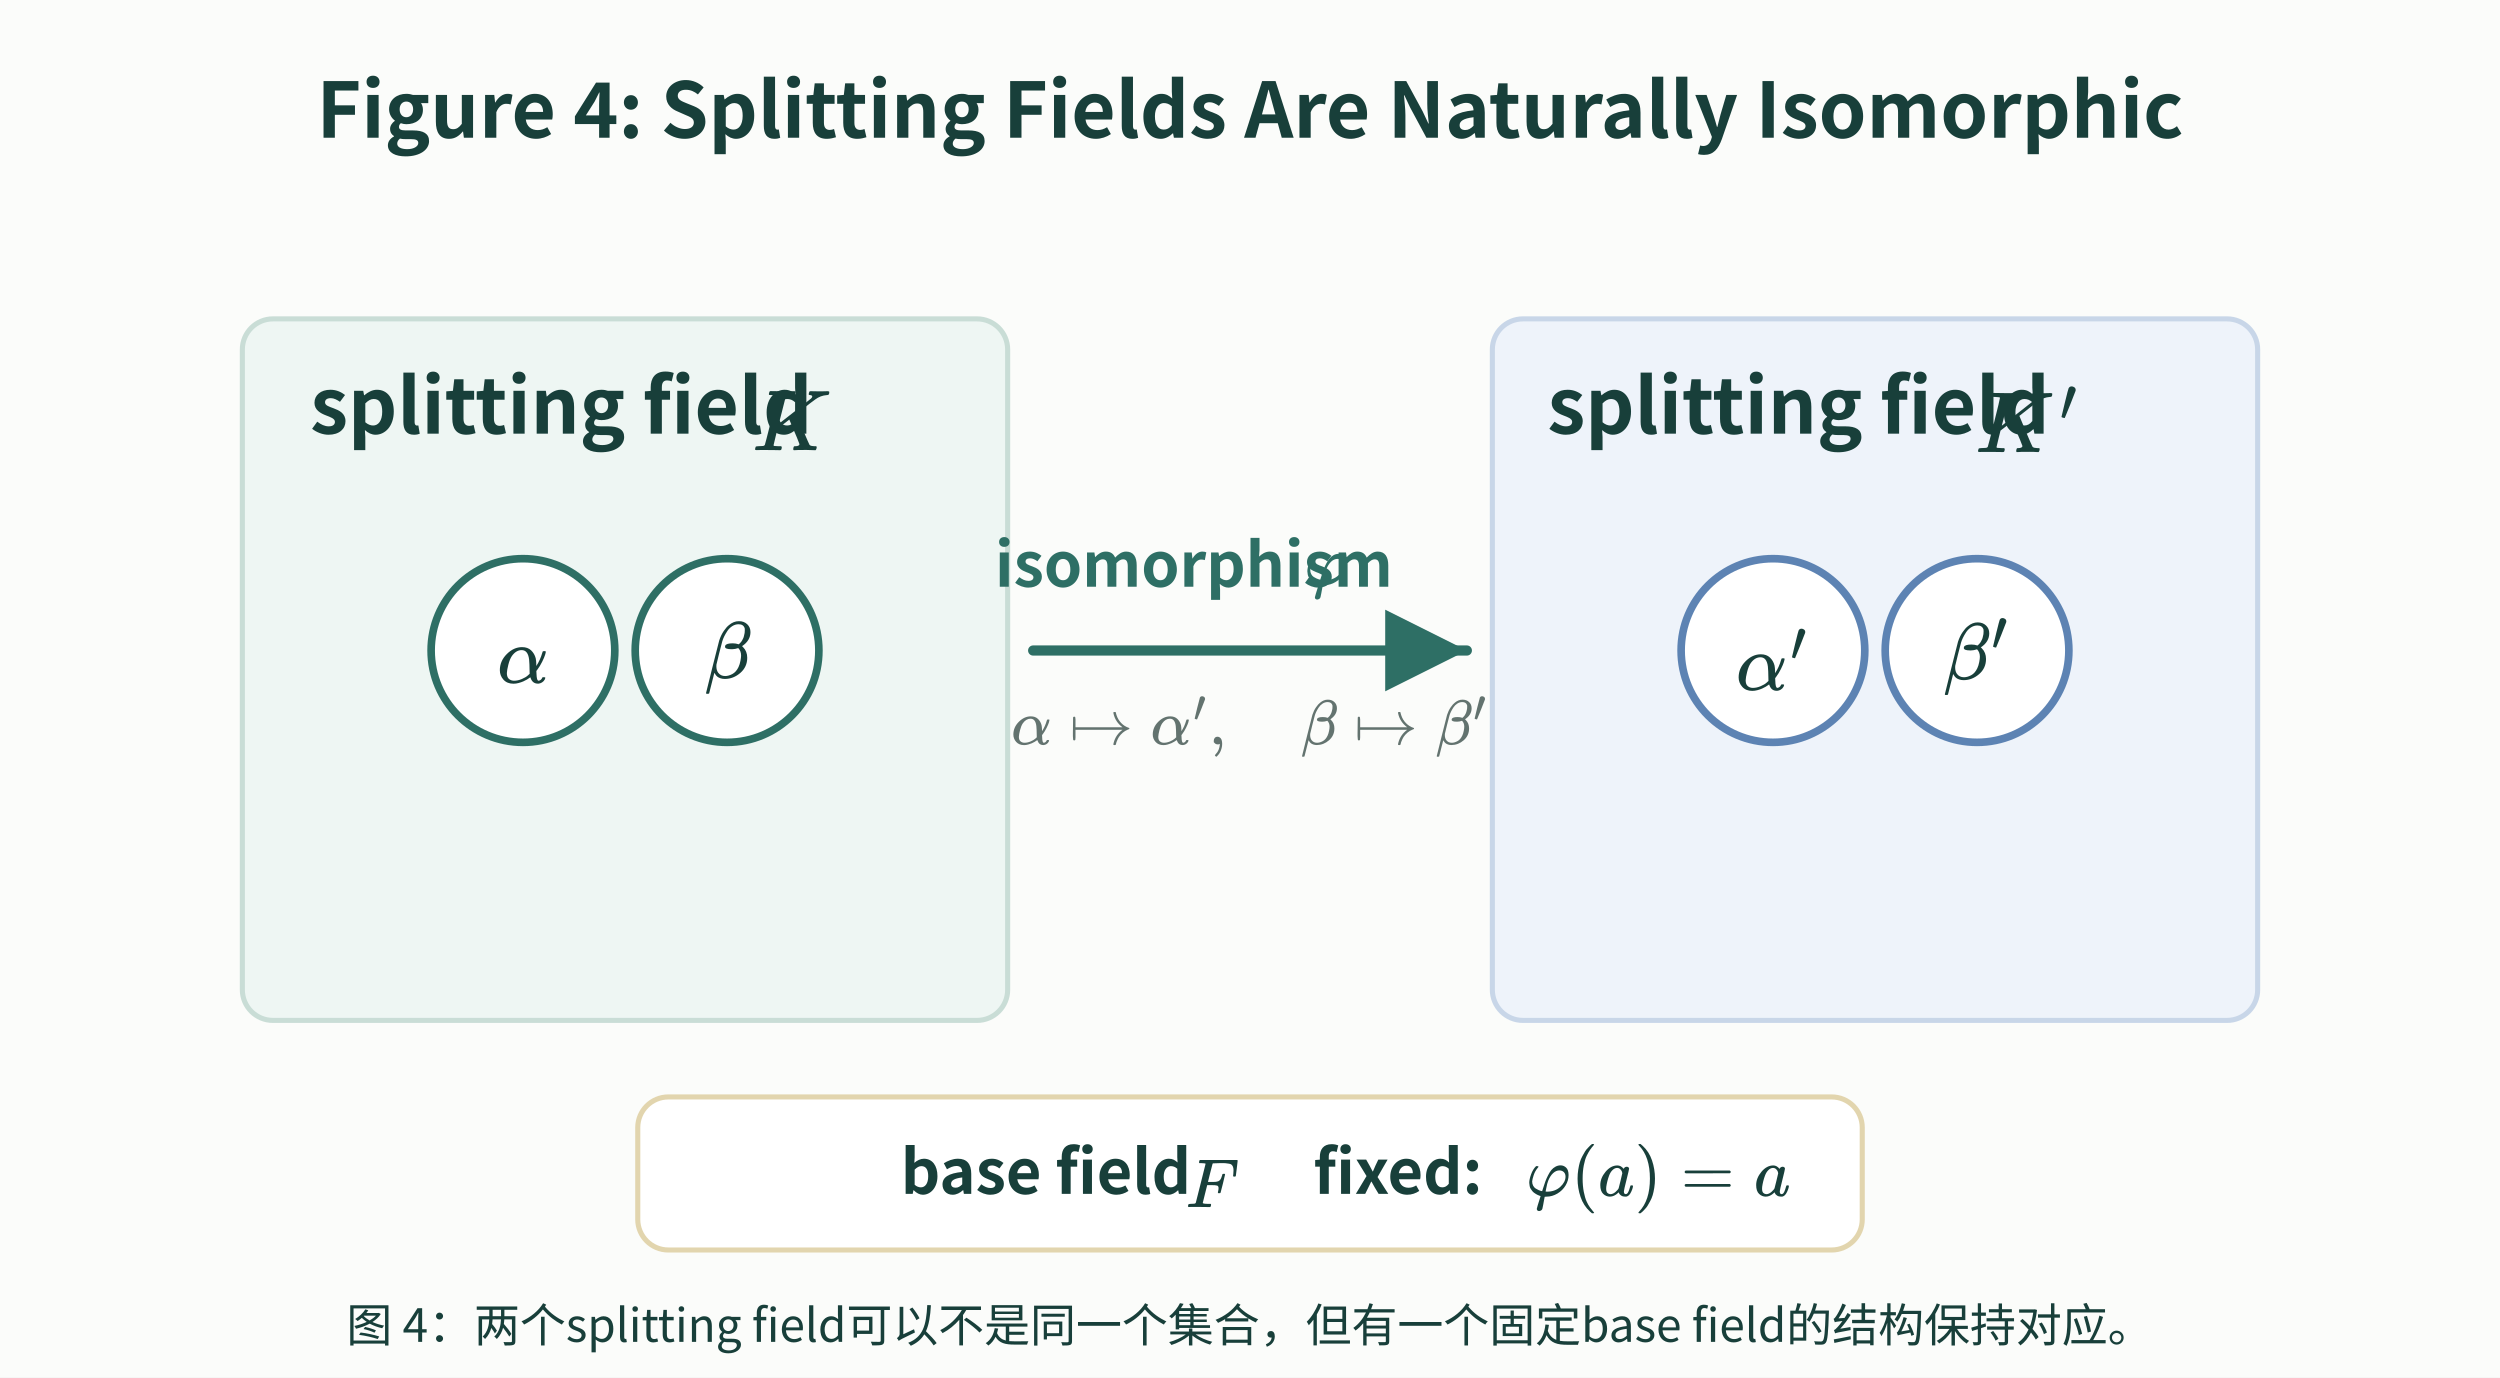
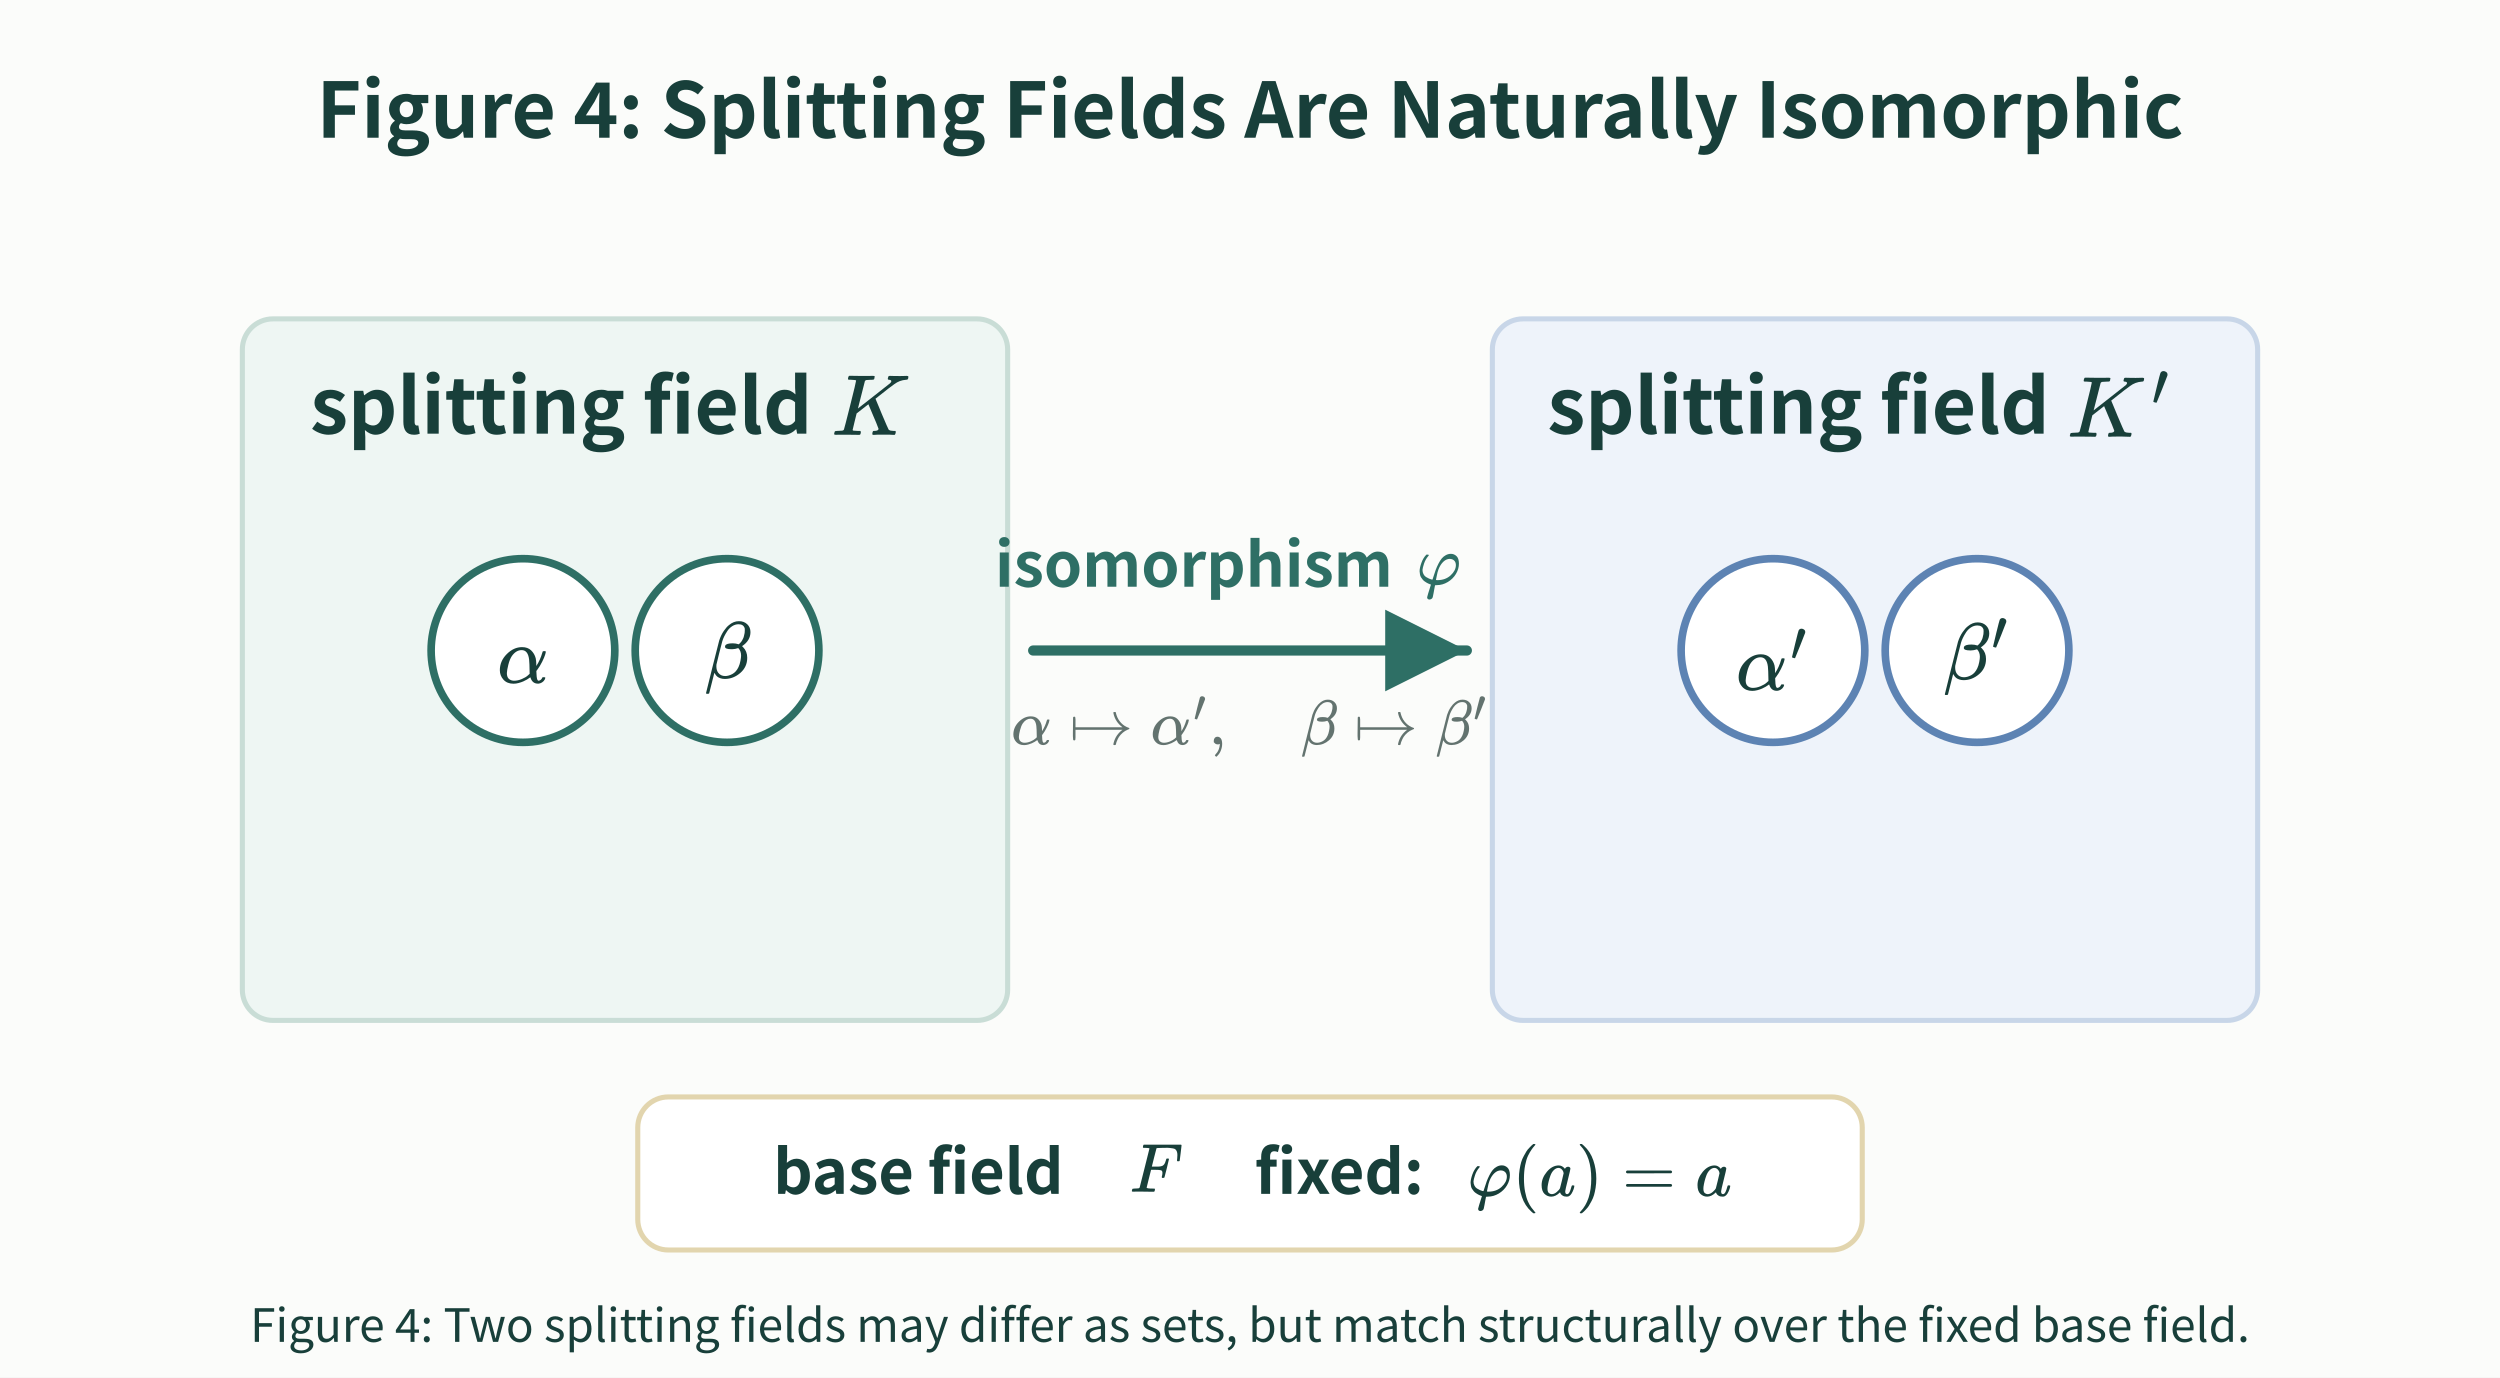
<svg xmlns="http://www.w3.org/2000/svg" width="980" height="540" viewBox="0 0 980 540" role="img" aria-label="Figure 4: Splitting Fields Are Naturally Isomorphic">
  <rect width="100%" height="100%" fill="#fbfcfa" />
  <defs>
    <marker id="arrow" markerWidth="12" markerHeight="12" refX="10" refY="6" orient="auto">
      <path d="M2,2 L10,6 L2,10 Z" fill="#2e6f65" />
    </marker>
    <filter id="shadow" x="-20%" y="-20%" width="140%" height="140%">
      <feDropShadow dx="0" dy="3" stdDeviation="4" flood-color="#12332f" flood-opacity="0.12" />
    </filter>
  </defs>
  <text x="490.0" y="54" font-family="Microsoft YaHei, Noto Sans CJK SC, Arial, sans-serif" font-size="30" font-weight="700" fill="#183f3a" text-anchor="middle">Figure 4: Splitting Fields Are Naturally Isomorphic</text>
  <rect x="95" y="125" width="300" height="275" rx="12" fill="#eef6f3" stroke="#c9ddd6" stroke-width="2" />
  <rect x="585" y="125" width="300" height="275" rx="12" fill="#eef3fa" stroke="#c8d6e8" stroke-width="2" />
  <text x="220" y="170" font-family="Microsoft YaHei, Noto Sans CJK SC, Arial, sans-serif" font-size="30" font-weight="700" fill="#183f3a" text-anchor="middle">splitting field</text>
-   <svg x="294.92" y="153.31" width="30.17" height="23.17" viewBox="0 -683 889 683" color="#183f3a" overflow="visible">
+   <svg x="325.92" y="147.31" width="30.17" height="23.17" viewBox="0 -683 889 683" color="#183f3a" overflow="visible">
    <g stroke="currentColor" fill="currentColor" stroke-width="0" transform="scale(1,-1)">
      <g data-mml-node="math">
        <g data-mml-node="mi">
          <path data-c="1D43E" d="M285 628Q285 635 228 637Q205 637 198 638T191 647Q191 649 193 661Q199 681 203 682Q205 683 214 683H219Q260 681 355 681Q389 681 418 681T463 682T483 682Q500 682 500 674Q500 669 497 660Q496 658 496 654T495 648T493 644T490 641T486 639T479 638T470 637T456 637Q416 636 405 634T387 623L306 305Q307 305 490 449T678 597Q692 611 692 620Q692 635 667 637Q651 637 651 648Q651 650 654 662T659 677Q662 682 676 682Q680 682 711 681T791 680Q814 680 839 681T869 682Q889 682 889 672Q889 650 881 642Q878 637 862 637Q787 632 726 586Q710 576 656 534T556 455L509 418L518 396Q527 374 546 329T581 244Q656 67 661 61Q663 59 666 57Q680 47 717 46H738Q744 38 744 37T741 19Q737 6 731 0H720Q680 3 625 3Q503 3 488 0H478Q472 6 472 9T474 27Q478 40 480 43T491 46H494Q544 46 544 71Q544 75 517 141T485 216L427 354L359 301L291 248L268 155Q245 63 245 58Q245 51 253 49T303 46H334Q340 37 340 35Q340 19 333 5Q328 0 317 0Q314 0 280 1T180 2Q118 2 85 2T49 1Q31 1 31 11Q31 13 34 25Q38 41 42 43T65 46Q92 46 125 49Q139 52 144 61Q147 65 216 339T285 628Z" />
        </g>
      </g>
    </g>
  </svg>
  <text x="705" y="170" font-family="Microsoft YaHei, Noto Sans CJK SC, Arial, sans-serif" font-size="30" font-weight="700" fill="#183f3a" text-anchor="middle">splitting field</text>
-   <svg x="774.32" y="151.46" width="41.36" height="25.76" viewBox="0 -759 1218.5 759" color="#183f3a" overflow="visible">
+   <svg x="810.32" y="145.46" width="41.36" height="25.76" viewBox="0 -759 1218.5 759" color="#183f3a" overflow="visible">
    <g stroke="currentColor" fill="currentColor" stroke-width="0" transform="scale(1,-1)">
      <g data-mml-node="math">
        <g data-mml-node="msup">
          <g data-mml-node="mi">
            <path data-c="1D43E" d="M285 628Q285 635 228 637Q205 637 198 638T191 647Q191 649 193 661Q199 681 203 682Q205 683 214 683H219Q260 681 355 681Q389 681 418 681T463 682T483 682Q500 682 500 674Q500 669 497 660Q496 658 496 654T495 648T493 644T490 641T486 639T479 638T470 637T456 637Q416 636 405 634T387 623L306 305Q307 305 490 449T678 597Q692 611 692 620Q692 635 667 637Q651 637 651 648Q651 650 654 662T659 677Q662 682 676 682Q680 682 711 681T791 680Q814 680 839 681T869 682Q889 682 889 672Q889 650 881 642Q878 637 862 637Q787 632 726 586Q710 576 656 534T556 455L509 418L518 396Q527 374 546 329T581 244Q656 67 661 61Q663 59 666 57Q680 47 717 46H738Q744 38 744 37T741 19Q737 6 731 0H720Q680 3 625 3Q503 3 488 0H478Q472 6 472 9T474 27Q478 40 480 43T491 46H494Q544 46 544 71Q544 75 517 141T485 216L427 354L359 301L291 248L268 155Q245 63 245 58Q245 51 253 49T303 46H334Q340 37 340 35Q340 19 333 5Q328 0 317 0Q314 0 280 1T180 2Q118 2 85 2T49 1Q31 1 31 11Q31 13 34 25Q38 41 42 43T65 46Q92 46 125 49Q139 52 144 61Q147 65 216 339T285 628Z" />
          </g>
          <g data-mml-node="mo" transform="translate(974,363) scale(0.707)">
            <path data-c="2032" d="M79 43Q73 43 52 49T30 61Q30 68 85 293T146 528Q161 560 198 560Q218 560 240 545T262 501Q262 496 260 486Q259 479 173 263T84 45T79 43Z" />
          </g>
        </g>
      </g>
    </g>
  </svg>
  <circle cx="205" cy="255" r="36" fill="#fff" stroke="#2e6f65" stroke-width="3" />
  <circle cx="285" cy="255" r="36" fill="#fff" stroke="#2e6f65" stroke-width="3" />
  <svg x="194.86" y="253.67" width="20.27" height="14.35" viewBox="0 -442 640 453" color="#183f3a" overflow="visible">
    <g stroke="currentColor" fill="currentColor" stroke-width="0" transform="scale(1,-1)">
      <g data-mml-node="math">
        <g data-mml-node="mi">
          <path data-c="1D6FC" d="M34 156Q34 270 120 356T309 442Q379 442 421 402T478 304Q484 275 485 237V208Q534 282 560 374Q564 388 566 390T582 393Q603 393 603 385Q603 376 594 346T558 261T497 161L486 147L487 123Q489 67 495 47T514 26Q528 28 540 37T557 60Q559 67 562 68T577 70Q597 70 597 62Q597 56 591 43Q579 19 556 5T512 -10H505Q438 -10 414 62L411 69L400 61Q390 53 370 41T325 18T267 -2T203 -11Q124 -11 79 39T34 156ZM208 26Q257 26 306 47T379 90L403 112Q401 255 396 290Q382 405 304 405Q235 405 183 332Q156 292 139 224T121 120Q121 71 146 49T208 26Z" />
        </g>
      </g>
    </g>
  </svg>
  <svg x="276.03" y="243.50" width="17.93" height="28.48" viewBox="0 -705 566 899" color="#183f3a" overflow="visible">
    <g stroke="currentColor" fill="currentColor" stroke-width="0" transform="scale(1,-1)">
      <g data-mml-node="math">
        <g data-mml-node="mi">
          <path data-c="1D6FD" d="M29 -194Q23 -188 23 -186Q23 -183 102 134T186 465Q208 533 243 584T309 658Q365 705 429 705H431Q493 705 533 667T573 570Q573 465 469 396L482 383Q533 332 533 252Q533 139 448 65T257 -10Q227 -10 203 -2T165 17T143 40T131 59T126 65L62 -188Q60 -194 42 -194H29ZM353 431Q392 431 427 419L432 422Q436 426 439 429T449 439T461 453T472 471T484 495T493 524T501 560Q503 569 503 593Q503 611 502 616Q487 667 426 667Q384 667 347 643T286 582T247 514T224 455Q219 439 186 308T152 168Q151 163 151 147Q151 99 173 68Q204 26 260 26Q302 26 349 51T425 137Q441 171 449 214T457 279Q457 337 422 372Q380 358 347 358H337Q258 358 258 389Q258 396 261 403Q275 431 353 431Z" />
        </g>
      </g>
    </g>
  </svg>
  <circle cx="695" cy="255" r="36" fill="#fff" stroke="#5d83b3" stroke-width="3" />
  <circle cx="775" cy="255" r="36" fill="#fff" stroke="#5d83b3" stroke-width="3" />
  <svg x="680.47" y="246.44" width="29.06" height="24.39" viewBox="0 -759 917.5 770" color="#183f3a" overflow="visible">
    <g stroke="currentColor" fill="currentColor" stroke-width="0" transform="scale(1,-1)">
      <g data-mml-node="math">
        <g data-mml-node="msup">
          <g data-mml-node="mi">
            <path data-c="1D6FC" d="M34 156Q34 270 120 356T309 442Q379 442 421 402T478 304Q484 275 485 237V208Q534 282 560 374Q564 388 566 390T582 393Q603 393 603 385Q603 376 594 346T558 261T497 161L486 147L487 123Q489 67 495 47T514 26Q528 28 540 37T557 60Q559 67 562 68T577 70Q597 70 597 62Q597 56 591 43Q579 19 556 5T512 -10H505Q438 -10 414 62L411 69L400 61Q390 53 370 41T325 18T267 -2T203 -11Q124 -11 79 39T34 156ZM208 26Q257 26 306 47T379 90L403 112Q401 255 396 290Q382 405 304 405Q235 405 183 332Q156 292 139 224T121 120Q121 71 146 49T208 26Z" />
          </g>
          <g data-mml-node="mo" transform="translate(673,363) scale(0.707)">
            <path data-c="2032" d="M79 43Q73 43 52 49T30 61Q30 68 85 293T146 528Q161 560 198 560Q218 560 240 545T262 501Q262 496 260 486Q259 479 173 263T84 45T79 43Z" />
          </g>
        </g>
      </g>
    </g>
  </svg>
  <svg x="761.64" y="242.27" width="26.71" height="30.18" viewBox="0 -759 843.5 953" color="#183f3a" overflow="visible">
    <g stroke="currentColor" fill="currentColor" stroke-width="0" transform="scale(1,-1)">
      <g data-mml-node="math">
        <g data-mml-node="msup">
          <g data-mml-node="mi">
            <path data-c="1D6FD" d="M29 -194Q23 -188 23 -186Q23 -183 102 134T186 465Q208 533 243 584T309 658Q365 705 429 705H431Q493 705 533 667T573 570Q573 465 469 396L482 383Q533 332 533 252Q533 139 448 65T257 -10Q227 -10 203 -2T165 17T143 40T131 59T126 65L62 -188Q60 -194 42 -194H29ZM353 431Q392 431 427 419L432 422Q436 426 439 429T449 439T461 453T472 471T484 495T493 524T501 560Q503 569 503 593Q503 611 502 616Q487 667 426 667Q384 667 347 643T286 582T247 514T224 455Q219 439 186 308T152 168Q151 163 151 147Q151 99 173 68Q204 26 260 26Q302 26 349 51T425 137Q441 171 449 214T457 279Q457 337 422 372Q380 358 347 358H337Q258 358 258 389Q258 396 261 403Q275 431 353 431Z" />
          </g>
          <g data-mml-node="mo" transform="translate(599,363) scale(0.707)">
            <path data-c="2032" d="M79 43Q73 43 52 49T30 61Q30 68 85 293T146 528Q161 560 198 560Q218 560 240 545T262 501Q262 496 260 486Q259 479 173 263T84 45T79 43Z" />
          </g>
        </g>
      </g>
    </g>
  </svg>
  <line x1="405" y1="255" x2="575" y2="255" stroke="#2e6f65" stroke-width="4" stroke-linecap="round" marker-end="url(#arrow)" />
  <text x="468" y="230" font-family="Microsoft YaHei, Noto Sans CJK SC, Arial, sans-serif" font-size="24" font-weight="700" fill="#2e6f65" text-anchor="middle">isomorphism</text>
-   <svg x="511.12" y="217.10" width="17.76" height="17.92" viewBox="0 -442 654 660" color="#2e6f65" overflow="visible">
+   <svg x="555.12" y="217.10" width="17.76" height="17.92" viewBox="0 -442 654 660" color="#2e6f65" overflow="visible">
    <g stroke="currentColor" fill="currentColor" stroke-width="0" transform="scale(1,-1)">
      <g data-mml-node="math">
        <g data-mml-node="mi">
          <path data-c="1D711" d="M92 210Q92 176 106 149T142 108T185 85T220 72L235 70L237 71L250 112Q268 170 283 211T322 299T370 375T429 423T502 442Q547 442 582 410T618 302Q618 224 575 152T457 35T299 -10Q273 -10 273 -12L266 -48Q260 -83 252 -125T241 -179Q236 -203 215 -212Q204 -218 190 -218Q159 -215 159 -185Q159 -175 214 -2L209 0Q204 2 195 5T173 14T147 28T120 46T94 71T71 103T56 142T50 190Q50 238 76 311T149 431H162Q183 431 183 423Q183 417 175 409Q134 361 114 300T92 210ZM574 278Q574 320 550 344T486 369Q437 369 394 329T323 218Q309 184 295 109L286 64Q304 62 306 62Q423 62 498 131T574 278Z" />
        </g>
      </g>
    </g>
  </svg>
  <svg x="396.39" y="272.92" width="187.22" height="23.72" viewBox="0 -759 7522.7 953" color="#63736f" overflow="visible">
    <g stroke="currentColor" fill="currentColor" stroke-width="0" transform="scale(1,-1)">
      <g data-mml-node="math">
        <g data-mml-node="mi">
          <path data-c="1D6FC" d="M34 156Q34 270 120 356T309 442Q379 442 421 402T478 304Q484 275 485 237V208Q534 282 560 374Q564 388 566 390T582 393Q603 393 603 385Q603 376 594 346T558 261T497 161L486 147L487 123Q489 67 495 47T514 26Q528 28 540 37T557 60Q559 67 562 68T577 70Q597 70 597 62Q597 56 591 43Q579 19 556 5T512 -10H505Q438 -10 414 62L411 69L400 61Q390 53 370 41T325 18T267 -2T203 -11Q124 -11 79 39T34 156ZM208 26Q257 26 306 47T379 90L403 112Q401 255 396 290Q382 405 304 405Q235 405 183 332Q156 292 139 224T121 120Q121 71 146 49T208 26Z" />
        </g>
        <g data-mml-node="mo" transform="translate(917.8,0)">
          <path data-c="21A6" d="M95 155V109Q95 83 92 73T75 63Q61 63 58 74T54 130Q54 140 54 180T55 250Q55 421 57 425Q61 437 75 437Q88 437 91 428T95 393V345V270H835Q719 357 692 493Q692 494 692 496T691 499Q691 511 708 511H711Q720 511 723 510T729 506T732 497T735 481T743 456Q765 389 816 336T935 261Q944 258 944 250Q944 244 939 241T915 231T877 212Q836 186 806 152T761 85T740 35T732 4Q730 -6 727 -8T711 -11Q691 -11 691 0Q691 7 696 25Q728 151 835 230H95V155Z" />
        </g>
        <g data-mml-node="msup" transform="translate(2195.6,0)">
          <g data-mml-node="mi">
            <path data-c="1D6FC" d="M34 156Q34 270 120 356T309 442Q379 442 421 402T478 304Q484 275 485 237V208Q534 282 560 374Q564 388 566 390T582 393Q603 393 603 385Q603 376 594 346T558 261T497 161L486 147L487 123Q489 67 495 47T514 26Q528 28 540 37T557 60Q559 67 562 68T577 70Q597 70 597 62Q597 56 591 43Q579 19 556 5T512 -10H505Q438 -10 414 62L411 69L400 61Q390 53 370 41T325 18T267 -2T203 -11Q124 -11 79 39T34 156ZM208 26Q257 26 306 47T379 90L403 112Q401 255 396 290Q382 405 304 405Q235 405 183 332Q156 292 139 224T121 120Q121 71 146 49T208 26Z" />
          </g>
          <g data-mml-node="mo" transform="translate(673,363) scale(0.707)">
            <path data-c="2032" d="M79 43Q73 43 52 49T30 61Q30 68 85 293T146 528Q161 560 198 560Q218 560 240 545T262 501Q262 496 260 486Q259 479 173 263T84 45T79 43Z" />
          </g>
        </g>
        <g data-mml-node="mo" transform="translate(3113,0)">
          <path data-c="2C" d="M78 35T78 60T94 103T137 121Q165 121 187 96T210 8Q210 -27 201 -60T180 -117T154 -158T130 -185T117 -194Q113 -194 104 -185T95 -172Q95 -168 106 -156T131 -126T157 -76T173 -3V9L172 8Q170 7 167 6T161 3T152 1T140 0Q113 0 96 17Z" />
        </g>
        <g data-mml-node="mstyle" transform="translate(3391,0)">
          <g data-mml-node="mspace" />
        </g>
        <g data-mml-node="mi" transform="translate(4557.7,0)">
          <path data-c="1D6FD" d="M29 -194Q23 -188 23 -186Q23 -183 102 134T186 465Q208 533 243 584T309 658Q365 705 429 705H431Q493 705 533 667T573 570Q573 465 469 396L482 383Q533 332 533 252Q533 139 448 65T257 -10Q227 -10 203 -2T165 17T143 40T131 59T126 65L62 -188Q60 -194 42 -194H29ZM353 431Q392 431 427 419L432 422Q436 426 439 429T449 439T461 453T472 471T484 495T493 524T501 560Q503 569 503 593Q503 611 502 616Q487 667 426 667Q384 667 347 643T286 582T247 514T224 455Q219 439 186 308T152 168Q151 163 151 147Q151 99 173 68Q204 26 260 26Q302 26 349 51T425 137Q441 171 449 214T457 279Q457 337 422 372Q380 358 347 358H337Q258 358 258 389Q258 396 261 403Q275 431 353 431Z" />
        </g>
        <g data-mml-node="mo" transform="translate(5401.5,0)">
          <path data-c="21A6" d="M95 155V109Q95 83 92 73T75 63Q61 63 58 74T54 130Q54 140 54 180T55 250Q55 421 57 425Q61 437 75 437Q88 437 91 428T95 393V345V270H835Q719 357 692 493Q692 494 692 496T691 499Q691 511 708 511H711Q720 511 723 510T729 506T732 497T735 481T743 456Q765 389 816 336T935 261Q944 258 944 250Q944 244 939 241T915 231T877 212Q836 186 806 152T761 85T740 35T732 4Q730 -6 727 -8T711 -11Q691 -11 691 0Q691 7 696 25Q728 151 835 230H95V155Z" />
        </g>
        <g data-mml-node="msup" transform="translate(6679.2,0)">
          <g data-mml-node="mi">
            <path data-c="1D6FD" d="M29 -194Q23 -188 23 -186Q23 -183 102 134T186 465Q208 533 243 584T309 658Q365 705 429 705H431Q493 705 533 667T573 570Q573 465 469 396L482 383Q533 332 533 252Q533 139 448 65T257 -10Q227 -10 203 -2T165 17T143 40T131 59T126 65L62 -188Q60 -194 42 -194H29ZM353 431Q392 431 427 419L432 422Q436 426 439 429T449 439T461 453T472 471T484 495T493 524T501 560Q503 569 503 593Q503 611 502 616Q487 667 426 667Q384 667 347 643T286 582T247 514T224 455Q219 439 186 308T152 168Q151 163 151 147Q151 99 173 68Q204 26 260 26Q302 26 349 51T425 137Q441 171 449 214T457 279Q457 337 422 372Q380 358 347 358H337Q258 358 258 389Q258 396 261 403Q275 431 353 431Z" />
          </g>
          <g data-mml-node="mo" transform="translate(599,363) scale(0.707)">
            <path data-c="2032" d="M79 43Q73 43 52 49T30 61Q30 68 85 293T146 528Q161 560 198 560Q218 560 240 545T262 501Q262 496 260 486Q259 479 173 263T84 45T79 43Z" />
          </g>
        </g>
      </g>
    </g>
  </svg>
  <rect x="250" y="430" width="480" height="60" rx="12" fill="#fff" stroke="#e2d5ae" stroke-width="2" />
-   <text x="410" y="468" font-family="Microsoft YaHei, Noto Sans CJK SC, Arial, sans-serif" font-size="24" font-weight="700" fill="#183f3a" text-anchor="middle">base field</text>
-   <svg x="464.83" y="454.71" width="20.34" height="18.46" viewBox="0 -680 749 680" color="#183f3a" overflow="visible">
+   <text x="360" y="468" font-family="Microsoft YaHei, Noto Sans CJK SC, Arial, sans-serif" font-size="24" font-weight="700" fill="#183f3a" text-anchor="middle">base field</text>
+   <svg x="442.83" y="448.71" width="20.34" height="18.46" viewBox="0 -680 749 680" color="#183f3a" overflow="visible">
    <g stroke="currentColor" fill="currentColor" stroke-width="0" transform="scale(1,-1)">
      <g data-mml-node="math">
        <g data-mml-node="mi">
          <path data-c="1D439" d="M48 1Q31 1 31 11Q31 13 34 25Q38 41 42 43T65 46Q92 46 125 49Q139 52 144 61Q146 66 215 342T285 622Q285 629 281 629Q273 632 228 634H197Q191 640 191 642T193 659Q197 676 203 680H742Q749 676 749 669Q749 664 736 557T722 447Q720 440 702 440H690Q683 445 683 453Q683 454 686 477T689 530Q689 560 682 579T663 610T626 626T575 633T503 634H480Q398 633 393 631Q388 629 386 623Q385 622 352 492L320 363H375Q378 363 398 363T426 364T448 367T472 374T489 386Q502 398 511 419T524 457T529 475Q532 480 548 480H560Q567 475 567 470Q567 467 536 339T502 207Q500 200 482 200H470Q463 206 463 212Q463 215 468 234T473 274Q473 303 453 310T364 317H309L277 190Q245 66 245 60Q245 46 334 46H359Q365 40 365 39T363 19Q359 6 353 0H336Q295 2 185 2Q120 2 86 2T48 1Z" />
        </g>
      </g>
    </g>
  </svg>
-   <text x="548" y="468" font-family="Microsoft YaHei, Noto Sans CJK SC, Arial, sans-serif" font-size="24" font-weight="700" fill="#183f3a" text-anchor="middle">fixed:</text>
-   <svg x="598.09" y="448.46" width="103.81" height="27.14" viewBox="0 -750 3823.6 1000" color="#183f3a" overflow="visible">
+   <text x="525" y="468" font-family="Microsoft YaHei, Noto Sans CJK SC, Arial, sans-serif" font-size="24" font-weight="700" fill="#183f3a" text-anchor="middle">fixed:</text>
+   <svg x="575.09" y="448.46" width="103.81" height="27.14" viewBox="0 -750 3823.6 1000" color="#183f3a" overflow="visible">
    <g stroke="currentColor" fill="currentColor" stroke-width="0" transform="scale(1,-1)">
      <g data-mml-node="math">
        <g data-mml-node="mi">
          <path data-c="1D711" d="M92 210Q92 176 106 149T142 108T185 85T220 72L235 70L237 71L250 112Q268 170 283 211T322 299T370 375T429 423T502 442Q547 442 582 410T618 302Q618 224 575 152T457 35T299 -10Q273 -10 273 -12L266 -48Q260 -83 252 -125T241 -179Q236 -203 215 -212Q204 -218 190 -218Q159 -215 159 -185Q159 -175 214 -2L209 0Q204 2 195 5T173 14T147 28T120 46T94 71T71 103T56 142T50 190Q50 238 76 311T149 431H162Q183 431 183 423Q183 417 175 409Q134 361 114 300T92 210ZM574 278Q574 320 550 344T486 369Q437 369 394 329T323 218Q309 184 295 109L286 64Q304 62 306 62Q423 62 498 131T574 278Z" />
        </g>
        <g data-mml-node="mo" transform="translate(654,0)">
          <path data-c="28" d="M94 250Q94 319 104 381T127 488T164 576T202 643T244 695T277 729T302 750H315H319Q333 750 333 741Q333 738 316 720T275 667T226 581T184 443T167 250T184 58T225 -81T274 -167T316 -220T333 -241Q333 -250 318 -250H315H302L274 -226Q180 -141 137 -14T94 250Z" />
        </g>
        <g data-mml-node="mi" transform="translate(1043,0)">
          <path data-c="1D44E" d="M33 157Q33 258 109 349T280 441Q331 441 370 392Q386 422 416 422Q429 422 439 414T449 394Q449 381 412 234T374 68Q374 43 381 35T402 26Q411 27 422 35Q443 55 463 131Q469 151 473 152Q475 153 483 153H487Q506 153 506 144Q506 138 501 117T481 63T449 13Q436 0 417 -8Q409 -10 393 -10Q359 -10 336 5T306 36L300 51Q299 52 296 50Q294 48 292 46Q233 -10 172 -10Q117 -10 75 30T33 157ZM351 328Q351 334 346 350T323 385T277 405Q242 405 210 374T160 293Q131 214 119 129Q119 126 119 118T118 106Q118 61 136 44T179 26Q217 26 254 59T298 110Q300 114 325 217T351 328Z" />
        </g>
        <g data-mml-node="mo" transform="translate(1572,0)">
          <path data-c="29" d="M60 749L64 750Q69 750 74 750H86L114 726Q208 641 251 514T294 250Q294 182 284 119T261 12T224 -76T186 -143T145 -194T113 -227T90 -246Q87 -249 86 -250H74Q66 -250 63 -250T58 -247T55 -238Q56 -237 66 -225Q221 -64 221 250T66 725Q56 737 55 738Q55 746 60 749Z" />
        </g>
        <g data-mml-node="mo" transform="translate(2238.8,0)">
          <path data-c="3D" d="M56 347Q56 360 70 367H707Q722 359 722 347Q722 336 708 328L390 327H72Q56 332 56 347ZM56 153Q56 168 72 173H708Q722 163 722 153Q722 140 707 133H70Q56 140 56 153Z" />
        </g>
        <g data-mml-node="mi" transform="translate(3294.6,0)">
          <path data-c="1D44E" d="M33 157Q33 258 109 349T280 441Q331 441 370 392Q386 422 416 422Q429 422 439 414T449 394Q449 381 412 234T374 68Q374 43 381 35T402 26Q411 27 422 35Q443 55 463 131Q469 151 473 152Q475 153 483 153H487Q506 153 506 144Q506 138 501 117T481 63T449 13Q436 0 417 -8Q409 -10 393 -10Q359 -10 336 5T306 36L300 51Q299 52 296 50Q294 48 292 46Q233 -10 172 -10Q117 -10 75 30T33 157ZM351 328Q351 334 346 350T323 385T277 405Q242 405 210 374T160 293Q131 214 119 129Q119 126 119 118T118 106Q118 61 136 44T179 26Q217 26 254 59T298 110Q300 114 325 217T351 328Z" />
        </g>
      </g>
    </g>
  </svg>
-   <text x="490" y="526" font-family="Microsoft YaHei, Noto Sans CJK SC, Arial, sans-serif" font-size="18" font-weight="400" fill="#183f3a" text-anchor="middle">图 4：两个splitting field可以不是同一个集合，但有一个固定base field的结构保持对应。</text>
+   <text x="490" y="526" font-family="Microsoft YaHei, Noto Sans CJK SC, Arial, sans-serif" font-size="18" font-weight="400" fill="#183f3a" text-anchor="middle">Figure 4: Two splitting fields may differ as sets, but match structurally over the fixed base field.</text>
</svg>
